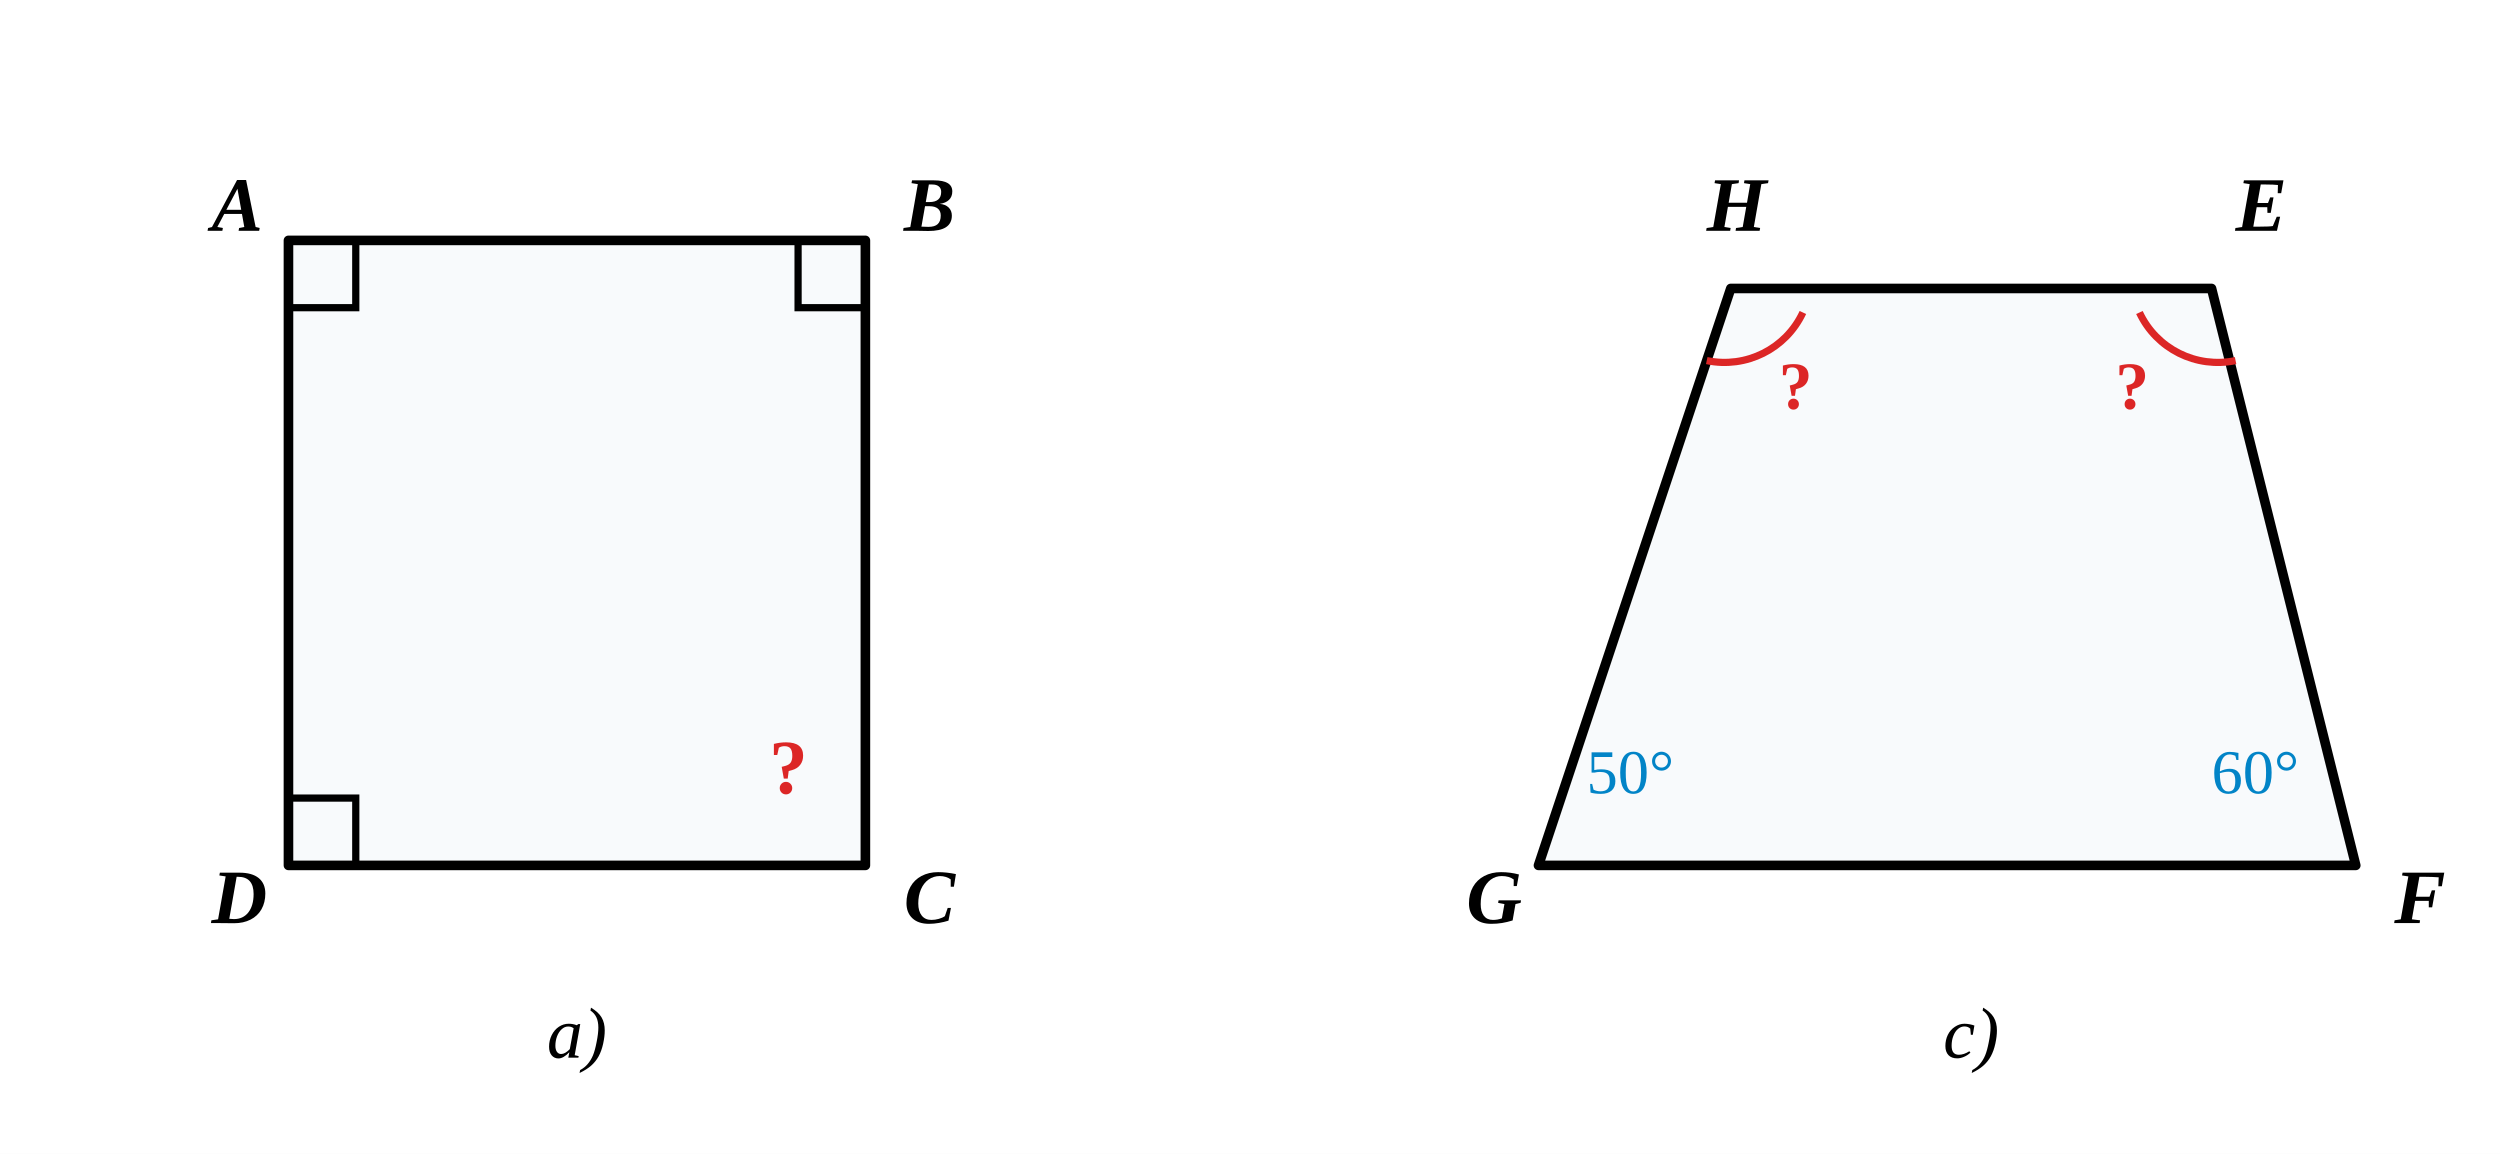
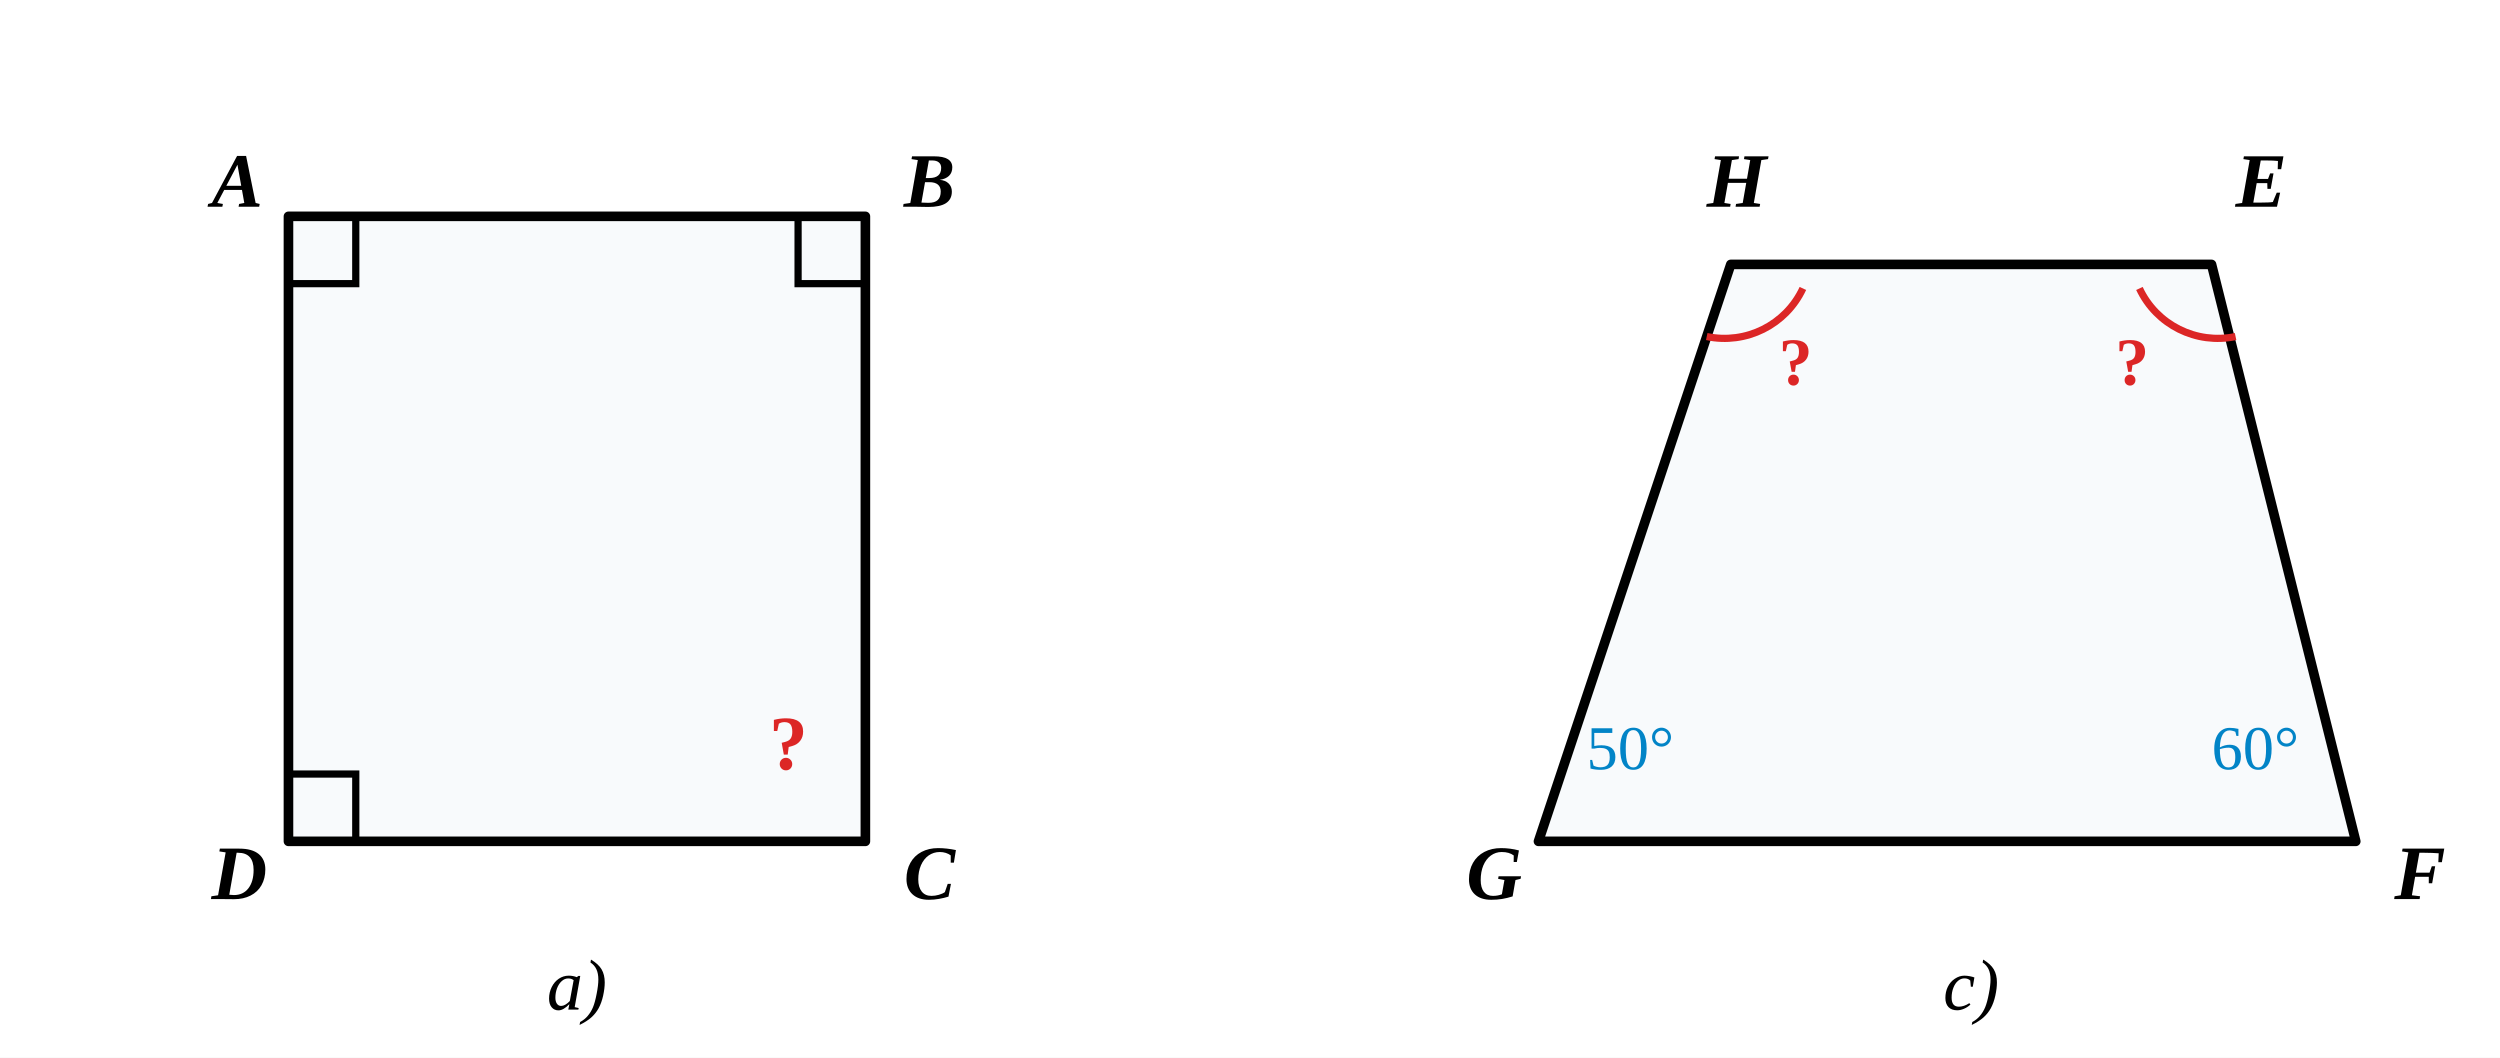
- <svg xmlns="http://www.w3.org/2000/svg" viewBox="0 0 520 240" width="520" height="240">
-   <rect width="520" height="240" fill="#ffffff" />
-   <g transform="translate(20, 20)">
+ <svg xmlns="http://www.w3.org/2000/svg" viewBox="0 0 520 220" width="520" height="220">
+   <rect width="520" height="220" fill="#ffffff" />
+   <g transform="translate(20, 15)">
    <polygon points="40,30 160,30 160,160 40,160" fill="#f8fafc" stroke="#000000" stroke-width="2" stroke-linejoin="round" />
    <polyline points="40,44 54,44 54,30" fill="none" stroke="#000000" stroke-width="1.5" />
    <polyline points="160,44 146,44 146,30" fill="none" stroke="#000000" stroke-width="1.5" />
    <polyline points="40,146 54,146 54,160" fill="none" stroke="#000000" stroke-width="1.5" />
    <text x="140" y="145" font-family="'Times New Roman', serif" font-size="16" font-weight="bold" fill="#dc2626">?</text>
    <text x="24" y="28" font-family="'Times New Roman', serif" font-style="italic" font-size="16" font-weight="bold">A</text>
    <text x="168" y="28" font-family="'Times New Roman', serif" font-style="italic" font-size="16" font-weight="bold">B</text>
    <text x="168" y="172" font-family="'Times New Roman', serif" font-style="italic" font-size="16" font-weight="bold">C</text>
    <text x="24" y="172" font-family="'Times New Roman', serif" font-style="italic" font-size="16" font-weight="bold">D</text>
-     <text x="100" y="200" text-anchor="middle" font-family="'Times New Roman', serif" font-style="italic" font-size="15">a)</text>
+     <text x="100" y="195" text-anchor="middle" font-family="'Times New Roman', serif" font-style="italic" font-size="15">a)</text>
  </g>
-   <g transform="translate(280, 20)">
+   <g transform="translate(280, 15)">
    <polygon points="40,160 80,40 180,40 210,160" fill="#f8fafc" stroke="#000000" stroke-width="2" stroke-linejoin="round" />
    <text x="50" y="145" font-family="'Times New Roman', serif" font-size="13" fill="#0284c7">50°</text>
    <text x="180" y="145" font-family="'Times New Roman', serif" font-size="13" fill="#0284c7">60°</text>
    <path d="M 75,55 A 18,18 0 0,0 95,45" fill="none" stroke="#dc2626" stroke-width="1.5" />
    <text x="90" y="65" font-family="'Times New Roman', serif" font-size="14" font-weight="bold" fill="#dc2626">?</text>
    <path d="M 165,45 A 18,18 0 0,0 185,55" fill="none" stroke="#dc2626" stroke-width="1.5" />
    <text x="160" y="65" font-family="'Times New Roman', serif" font-size="14" font-weight="bold" fill="#dc2626">?</text>
    <text x="25" y="172" font-family="'Times New Roman', serif" font-style="italic" font-size="16" font-weight="bold">G</text>
    <text x="75" y="28" font-family="'Times New Roman', serif" font-style="italic" font-size="16" font-weight="bold">H</text>
    <text x="185" y="28" font-family="'Times New Roman', serif" font-style="italic" font-size="16" font-weight="bold">E</text>
    <text x="218" y="172" font-family="'Times New Roman', serif" font-style="italic" font-size="16" font-weight="bold">F</text>
-     <text x="130" y="200" text-anchor="middle" font-family="'Times New Roman', serif" font-style="italic" font-size="15">c)</text>
+     <text x="130" y="195" text-anchor="middle" font-family="'Times New Roman', serif" font-style="italic" font-size="15">c)</text>
  </g>
</svg>
